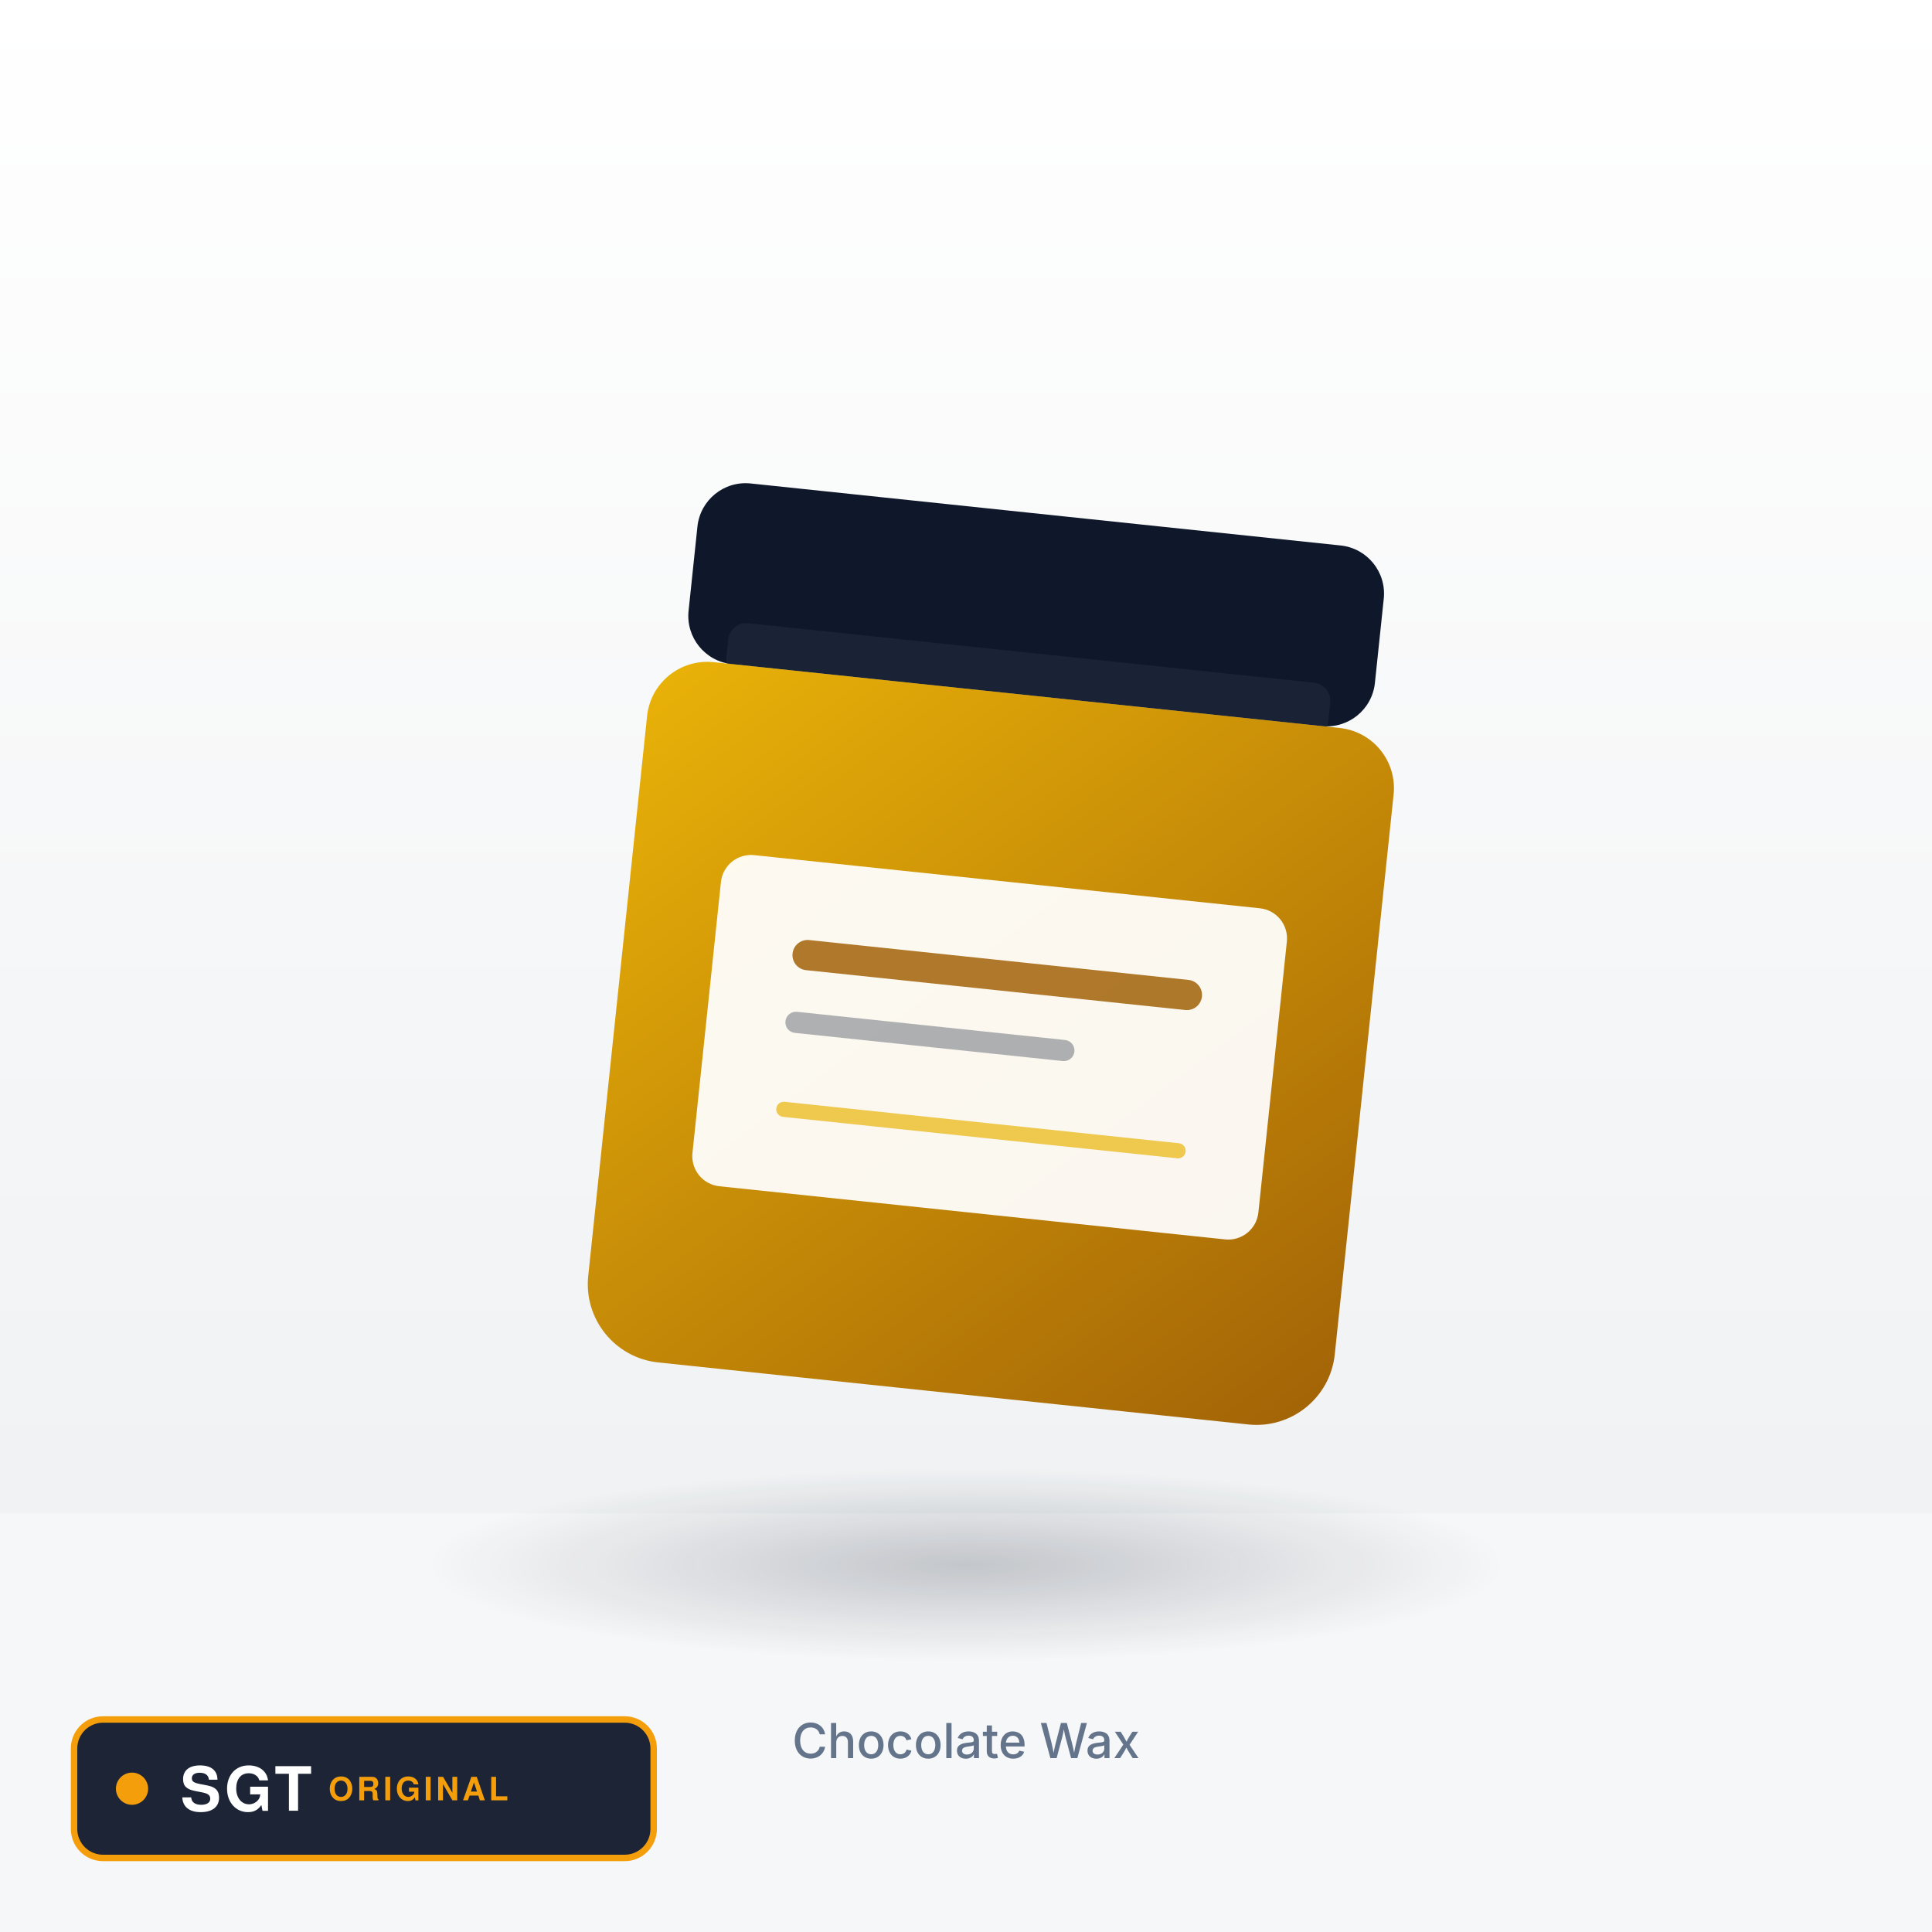
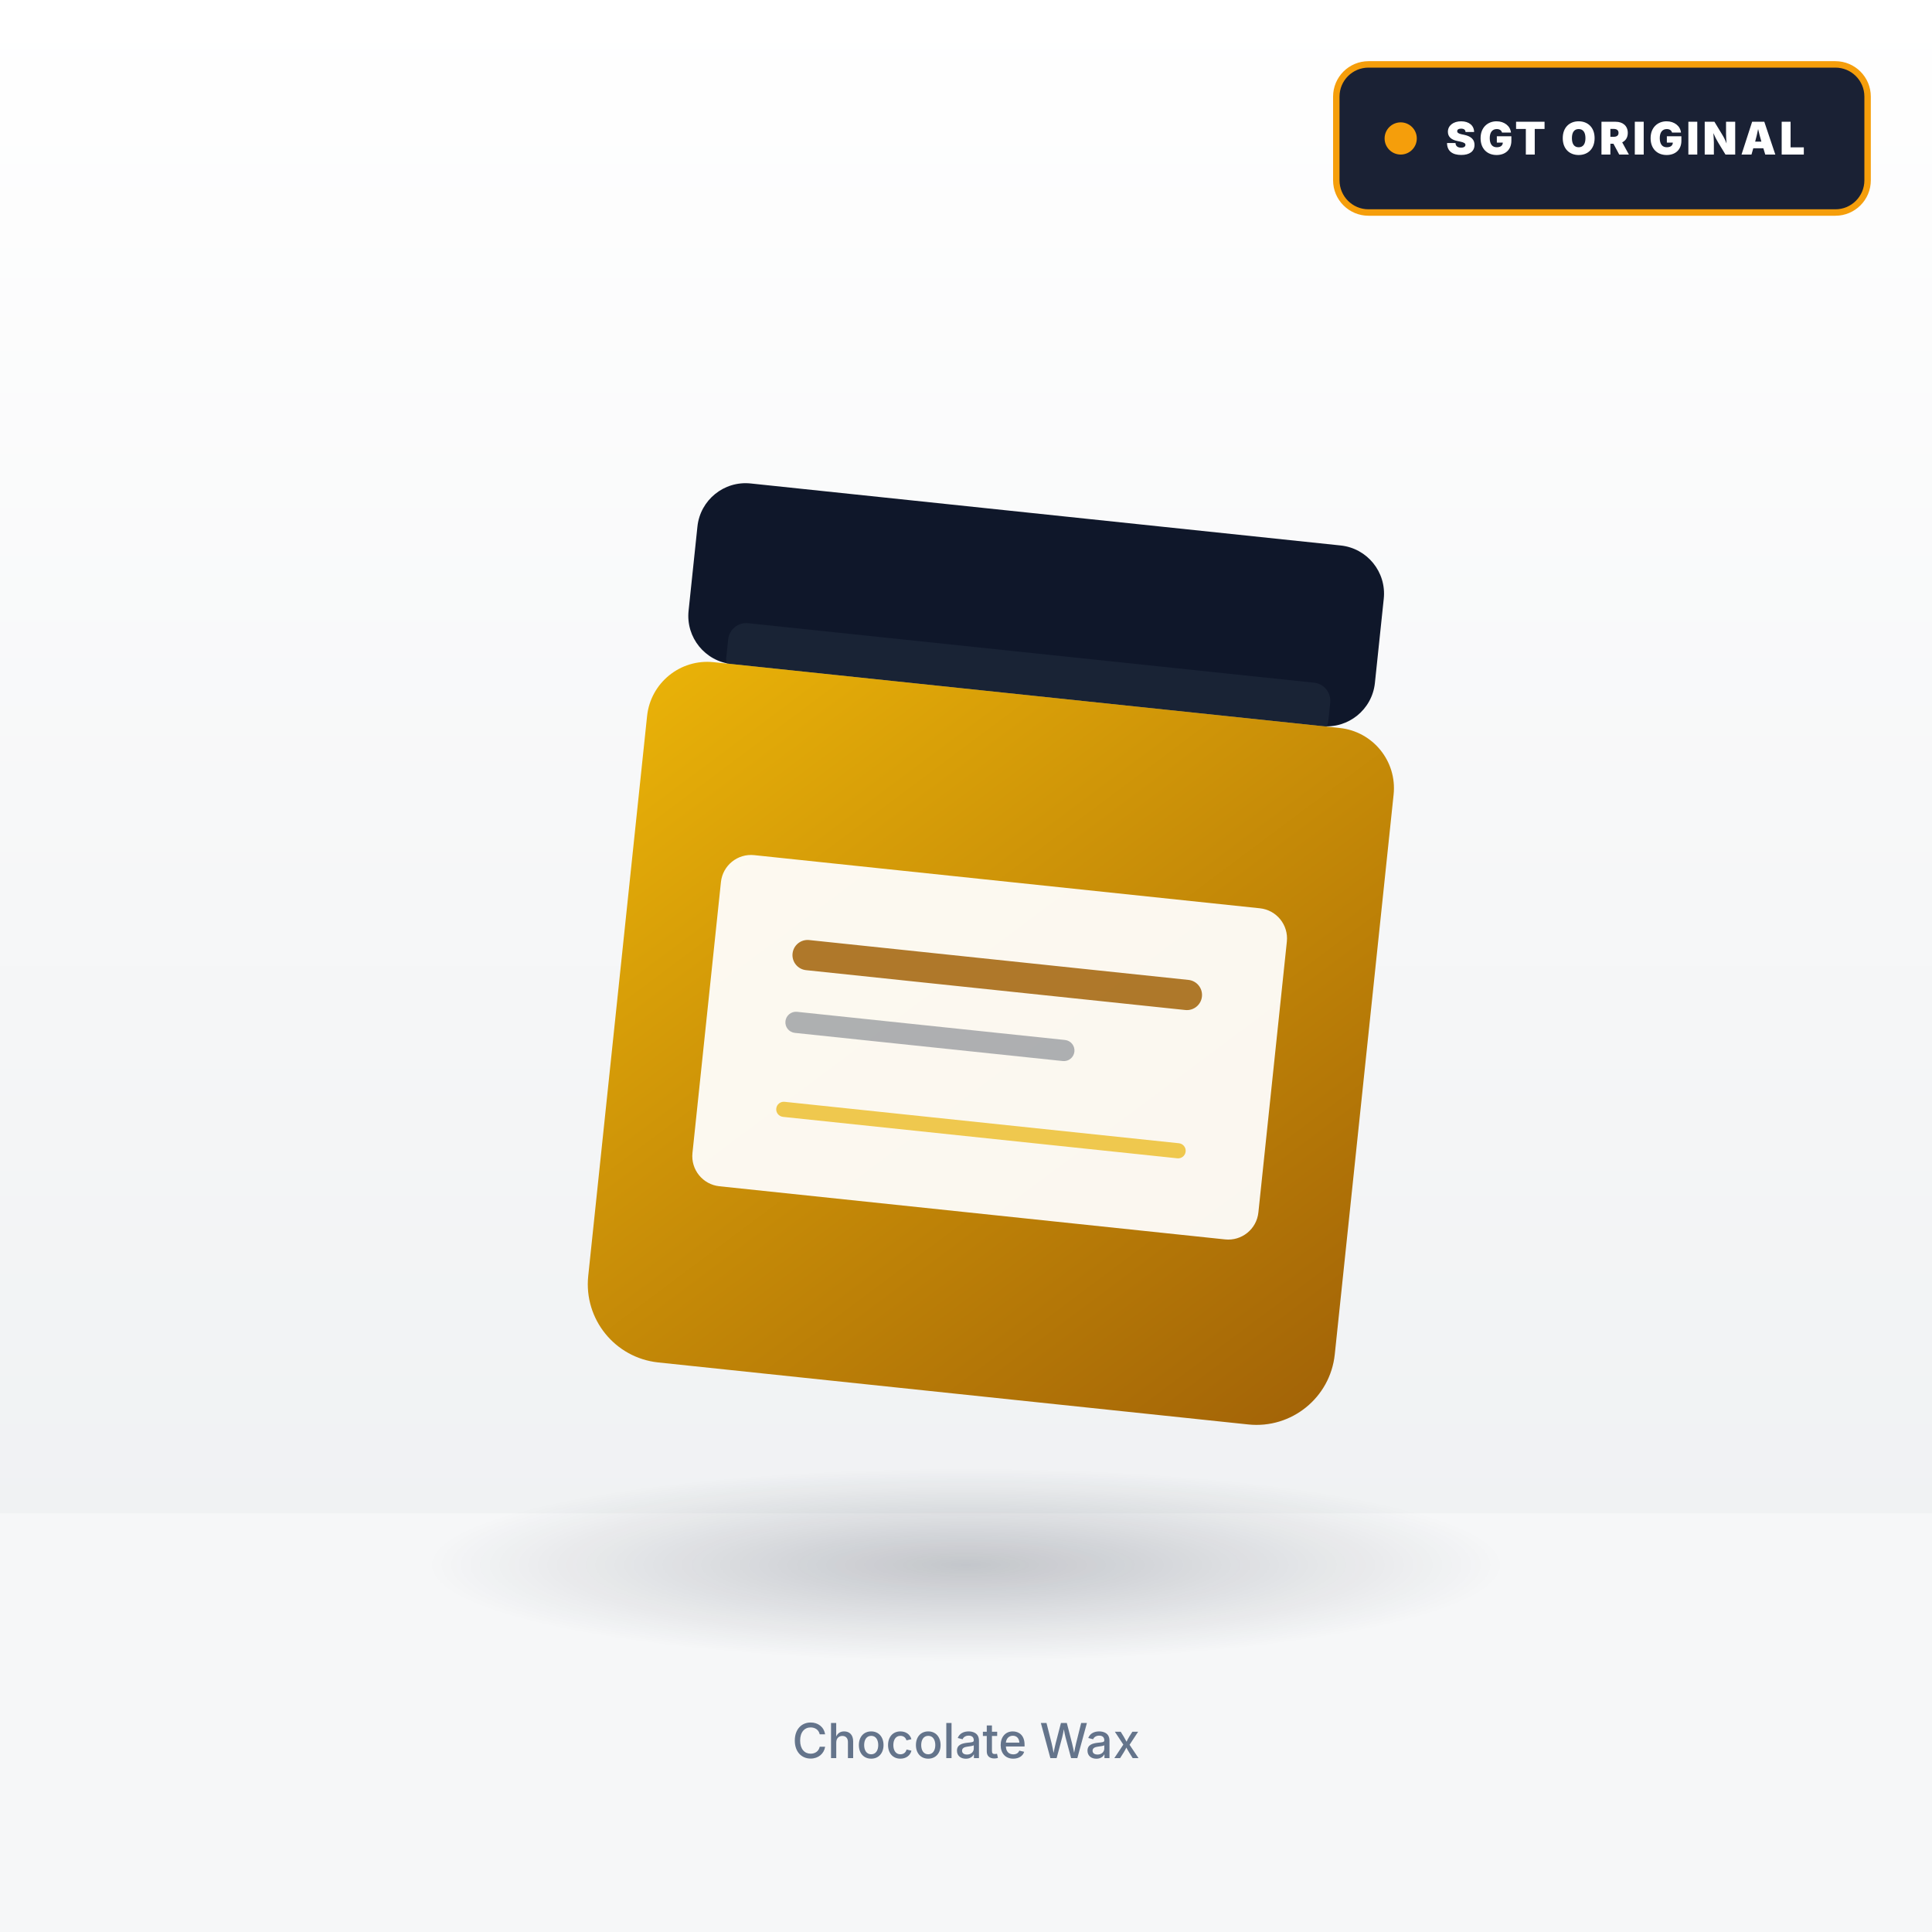
<svg xmlns="http://www.w3.org/2000/svg" viewBox="0 0 600 600" width="600" height="600" role="img" aria-label="Chocolate Wax — Waxing">
  <defs>
    <linearGradient id="bg" x1="0" y1="0" x2="0" y2="1">
      <stop offset="0%" stop-color="#ffffff" />
      <stop offset="100%" stop-color="#eceef0" />
    </linearGradient>
    <linearGradient id="body" x1="0" y1="0" x2="1" y2="1">
      <stop offset="0%" stop-color="#eab308" />
      <stop offset="100%" stop-color="#a16207" />
    </linearGradient>
    <linearGradient id="stroke" x1="0" y1="0" x2="1" y2="1">
      <stop offset="0%" stop-color="#eab308" />
      <stop offset="100%" stop-color="#a16207" />
    </linearGradient>
    <radialGradient id="shadow" cx="50%" cy="50%">
      <stop offset="0%" stop-color="#0f172a" stop-opacity="0.22" />
      <stop offset="100%" stop-color="#0f172a" stop-opacity="0" />
    </radialGradient>
  </defs>
  <rect width="600" height="600" fill="url(#bg)" />
  <rect y="470" width="600" height="130" fill="#f6f7f8" />
  <ellipse cx="300" cy="486" rx="168" ry="30" fill="url(#shadow)" />
  <g transform="translate(310 300) rotate(6) scale(0.94) translate(-300 -300)">
    <rect x="186" y="150" width="228" height="60" rx="16" fill="#0f172a" />
    <rect x="200" y="196" width="200" height="18" rx="6" fill="#1e293b" opacity="0.65" />
    <path d="M196 210h208a20 20 0 0 1 20 20v186a26 26 0 0 1-26 26H202a26 26 0 0 1-26-26V230a20 20 0 0 1 20-20z" fill="url(#body)" />
    <rect x="206" y="272" width="188" height="110" rx="10" fill="#ffffff" opacity="0.94" />
    <rect x="232" y="298" width="136" height="10" rx="5" fill="#a16207" opacity="0.85" />
    <rect x="232" y="322" width="96" height="7" rx="3.5" fill="#1e293b" opacity="0.35" />
    <rect x="232" y="352" width="136" height="5" rx="2.5" fill="#eab308" opacity="0.7" />
  </g>
  <text x="300" y="546" font-family="ui-sans-serif,system-ui,-apple-system,sans-serif" font-size="15" font-weight="500" fill="#64748b" text-anchor="middle">Chocolate Wax</text>
-   <g id="sgt-brand-tag">
-     <rect x="23" y="534" width="180" height="43" rx="9" fill="#0f172a" fill-opacity="0.94" stroke="#f59e0b" stroke-width="2" />
-     <circle cx="41" cy="555.5" r="5" fill="#f59e0b" />
-     <text x="56" y="562.34" fill="#ffffff" font-family="Helvetica Neue, Helvetica, Arial, sans-serif" font-weight="700" font-size="19" letter-spacing="1.14">SGT</text>
-     <text x="102" y="559.1" fill="#f59e0b" font-family="Helvetica Neue, Helvetica, Arial, sans-serif" font-weight="600" font-size="10" letter-spacing="1.00">ORIGINAL</text>
+   <g id="sgt-brand-tag" transform="translate(415, 20)">
+     <rect x="0" y="0" width="165" height="46" rx="10" fill="#0f172a" fill-opacity="0.95" stroke="#f59e0b" stroke-width="2" />
+     <circle cx="20" cy="23" r="5" fill="#f59e0b" />
+     <text x="34" y="28" font-family="system-ui, -apple-system, sans-serif" font-weight="900" font-size="14" fill="#ffffff" letter-spacing="1">SGT ORIGINAL</text>
  </g>
</svg>
